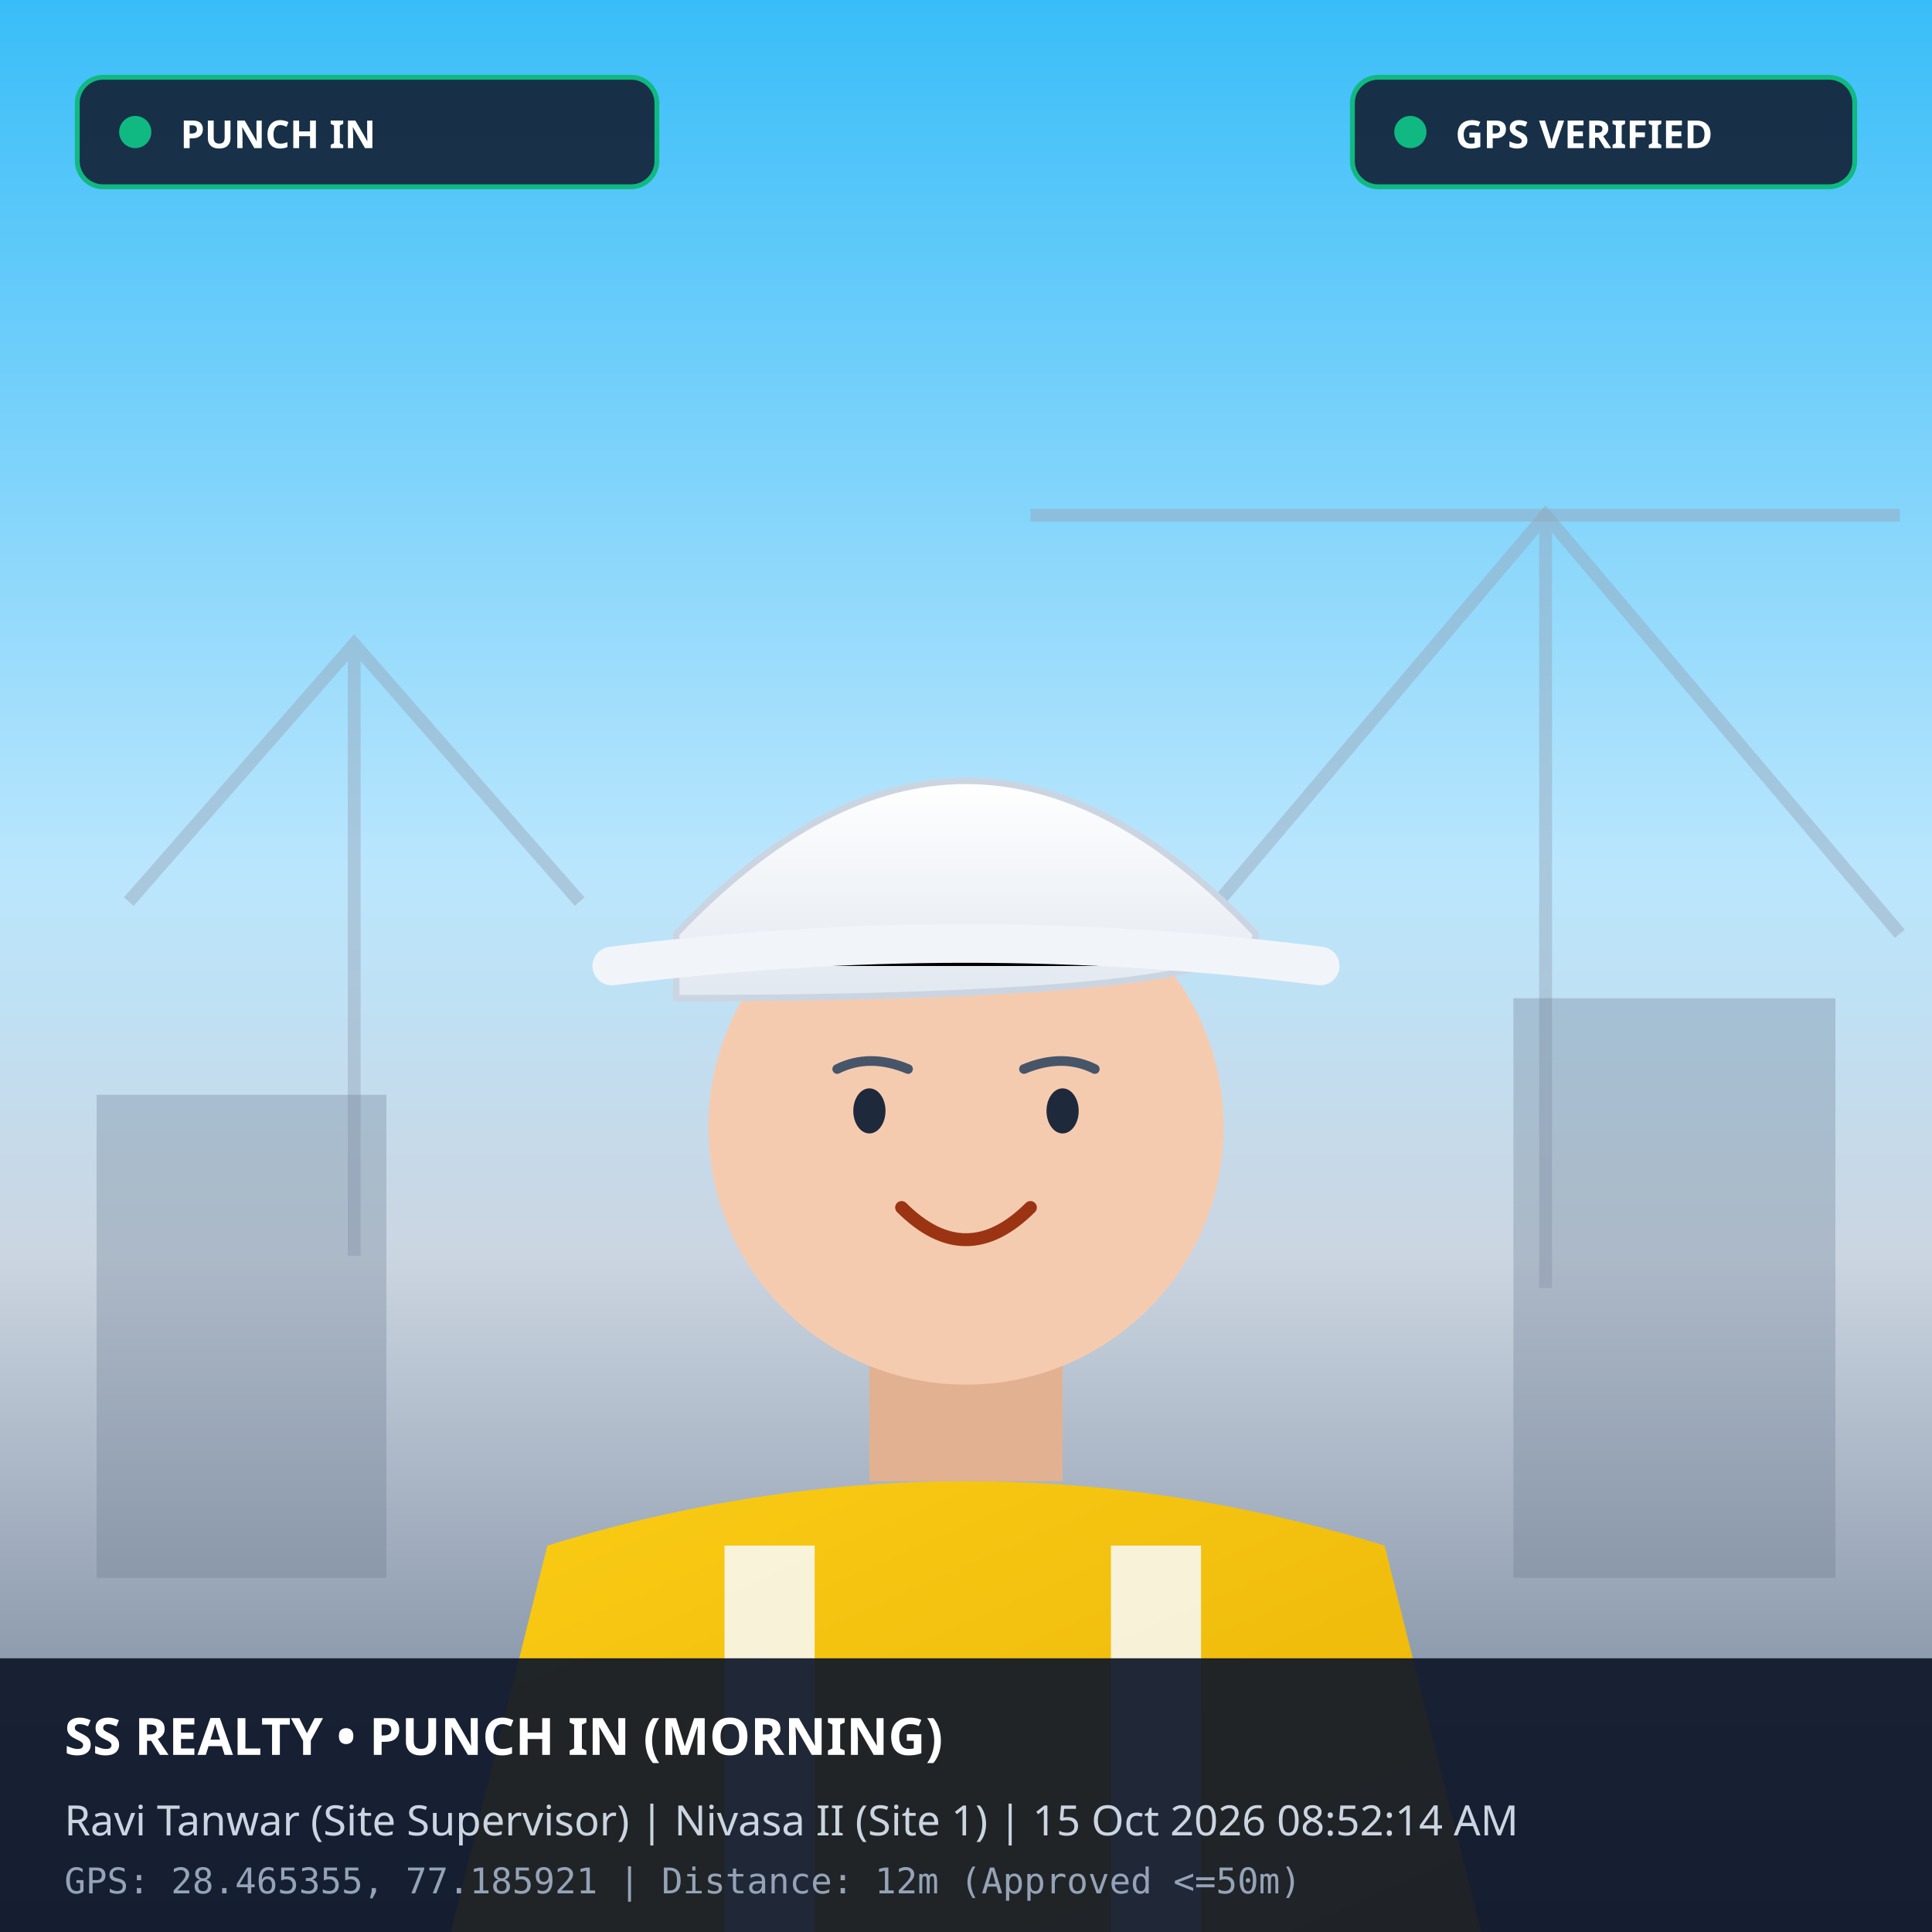
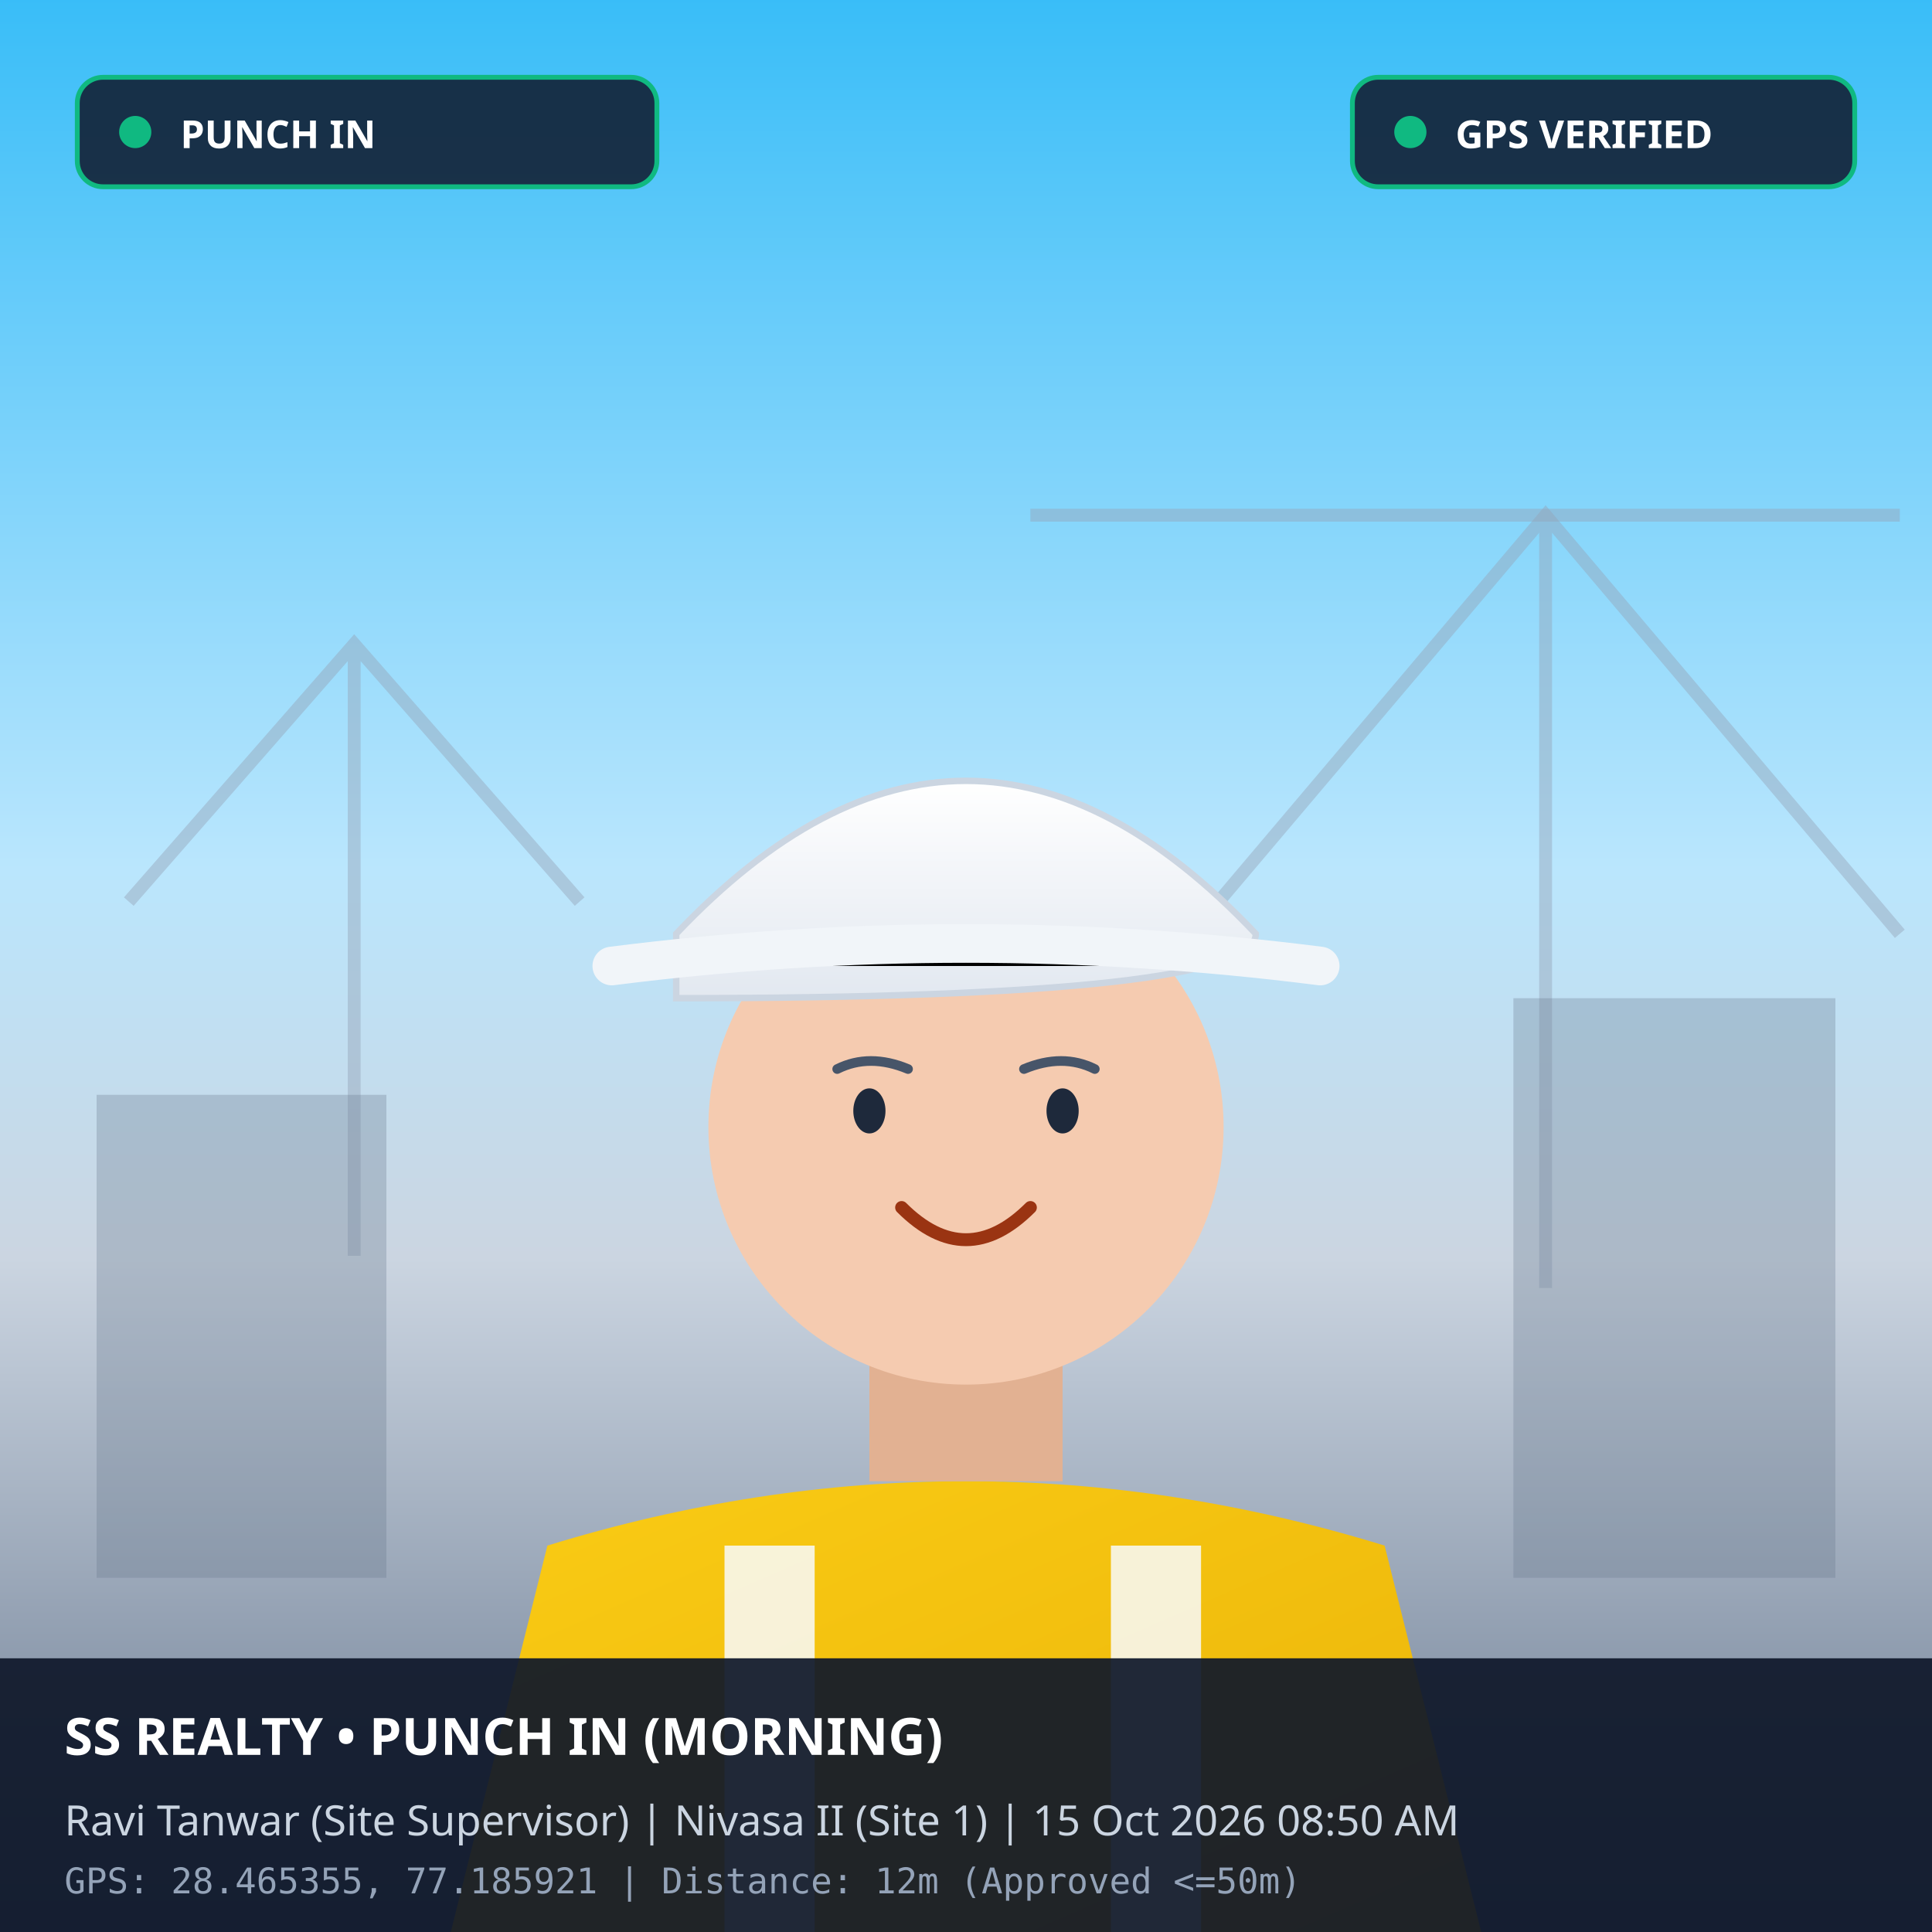
<svg xmlns="http://www.w3.org/2000/svg" width="600" height="600" viewBox="0 0 600 600">
  <defs>
    <linearGradient id="siteBg" x1="0" y1="0" x2="0" y2="1">
      <stop offset="0%" stop-color="#38bdf8" />
      <stop offset="45%" stop-color="#bae6fd" />
      <stop offset="65%" stop-color="#cbd5e1" />
      <stop offset="100%" stop-color="#64748b" />
    </linearGradient>
    <linearGradient id="safetyVest" x1="0" y1="0" x2="1" y2="1">
      <stop offset="0%" stop-color="#facc15" />
      <stop offset="100%" stop-color="#eab308" />
    </linearGradient>
    <linearGradient id="hardhatGrad" x1="0" y1="0" x2="0" y2="1">
      <stop offset="0%" stop-color="#ffffff" />
      <stop offset="100%" stop-color="#e2e8f0" />
    </linearGradient>
  </defs>
  <rect width="600" height="600" fill="url(#siteBg)" />
  <path d="M40 280 L110 200 L180 280 M110 200 L110 390 M370 290 L480 160 L590 290 M480 160 L480 400" stroke="#94a3b8" stroke-width="4" fill="none" opacity="0.45" />
  <line x1="320" y1="160" x2="590" y2="160" stroke="#94a3b8" stroke-width="4" opacity="0.45" />
  <rect x="30" y="340" width="90" height="150" fill="#64748b" opacity="0.3" />
  <rect x="470" y="310" width="100" height="180" fill="#64748b" opacity="0.3" />
  <path d="M170 480 Q300 440 430 480 L460 600 L140 600 Z" fill="url(#safetyVest)" />
  <rect x="225" y="480" width="28" height="120" fill="#f8fafc" opacity="0.85" />
  <rect x="345" y="480" width="28" height="120" fill="#f8fafc" opacity="0.85" />
  <rect x="270" y="410" width="60" height="50" fill="#e2b192" />
  <circle cx="300" cy="350" r="80" fill="#f5cbb0" />
  <ellipse cx="270" cy="345" rx="5" ry="7" fill="#1e293b" />
  <ellipse cx="330" cy="345" rx="5" ry="7" fill="#1e293b" />
  <path d="M260 332 Q270 327 282 332" stroke="#475569" stroke-width="3" stroke-linecap="round" fill="none" />
  <path d="M318 332 Q330 327 340 332" stroke="#475569" stroke-width="3" stroke-linecap="round" fill="none" />
  <path d="M280 375 Q300 395 320 375" stroke="#9a3412" stroke-width="4" stroke-linecap="round" fill="none" />
  <path d="M210 290 Q300 195 390 290 Q390 310 210 310 Z" fill="url(#hardhatGrad)" stroke="#cbd5e1" stroke-width="2" />
  <path d="M190 300 Q300 286 410 300" stroke="#f1f5f9" stroke-width="12" stroke-linecap="round" />
  <rect x="420" y="24" width="156" height="34" rx="8" fill="rgba(15,23,42,0.85)" stroke="#10b981" stroke-width="1.5" />
  <circle cx="438" cy="41" r="5" fill="#10b981" />
  <text x="452" y="46" fill="#ffffff" font-size="12" font-family="system-ui, sans-serif" font-weight="bold">GPS VERIFIED</text>
  <rect x="24" y="24" width="180" height="34" rx="8" fill="rgba(15,23,42,0.85)" stroke="#10b981" stroke-width="1.5" />
  <circle cx="42" cy="41" r="5" fill="#10b981" />
  <text x="56" y="46" fill="#ffffff" font-size="12" font-family="system-ui, sans-serif" font-weight="bold">PUNCH IN</text>
  <rect x="0" y="515" width="600" height="85" fill="rgba(15, 23, 42, 0.92)" />
  <text x="20" y="545" fill="#ffffff" font-size="16" font-family="system-ui, sans-serif" font-weight="bold">SS REALTY • PUNCH IN (MORNING)</text>
-   <text x="20" y="570" fill="#cbd5e1" font-size="13" font-family="system-ui, sans-serif">Ravi Tanwar (Site Supervisor) | Nivasa II (Site 1) | 15 Oct 2026 08:52:14 AM</text>
+   <text x="20" y="570" fill="#cbd5e1" font-size="13" font-family="system-ui, sans-serif">Ravi Tanwar (Site Supervisor) | Nivasa II (Site 1) | 15 Oct 2026 08:50 AM</text>
  <text x="20" y="588" fill="#94a3b8" font-size="11" font-family="monospace">GPS: 28.465355, 77.185921 | Distance: 12m (Approved &lt;=50m)</text>
</svg>
